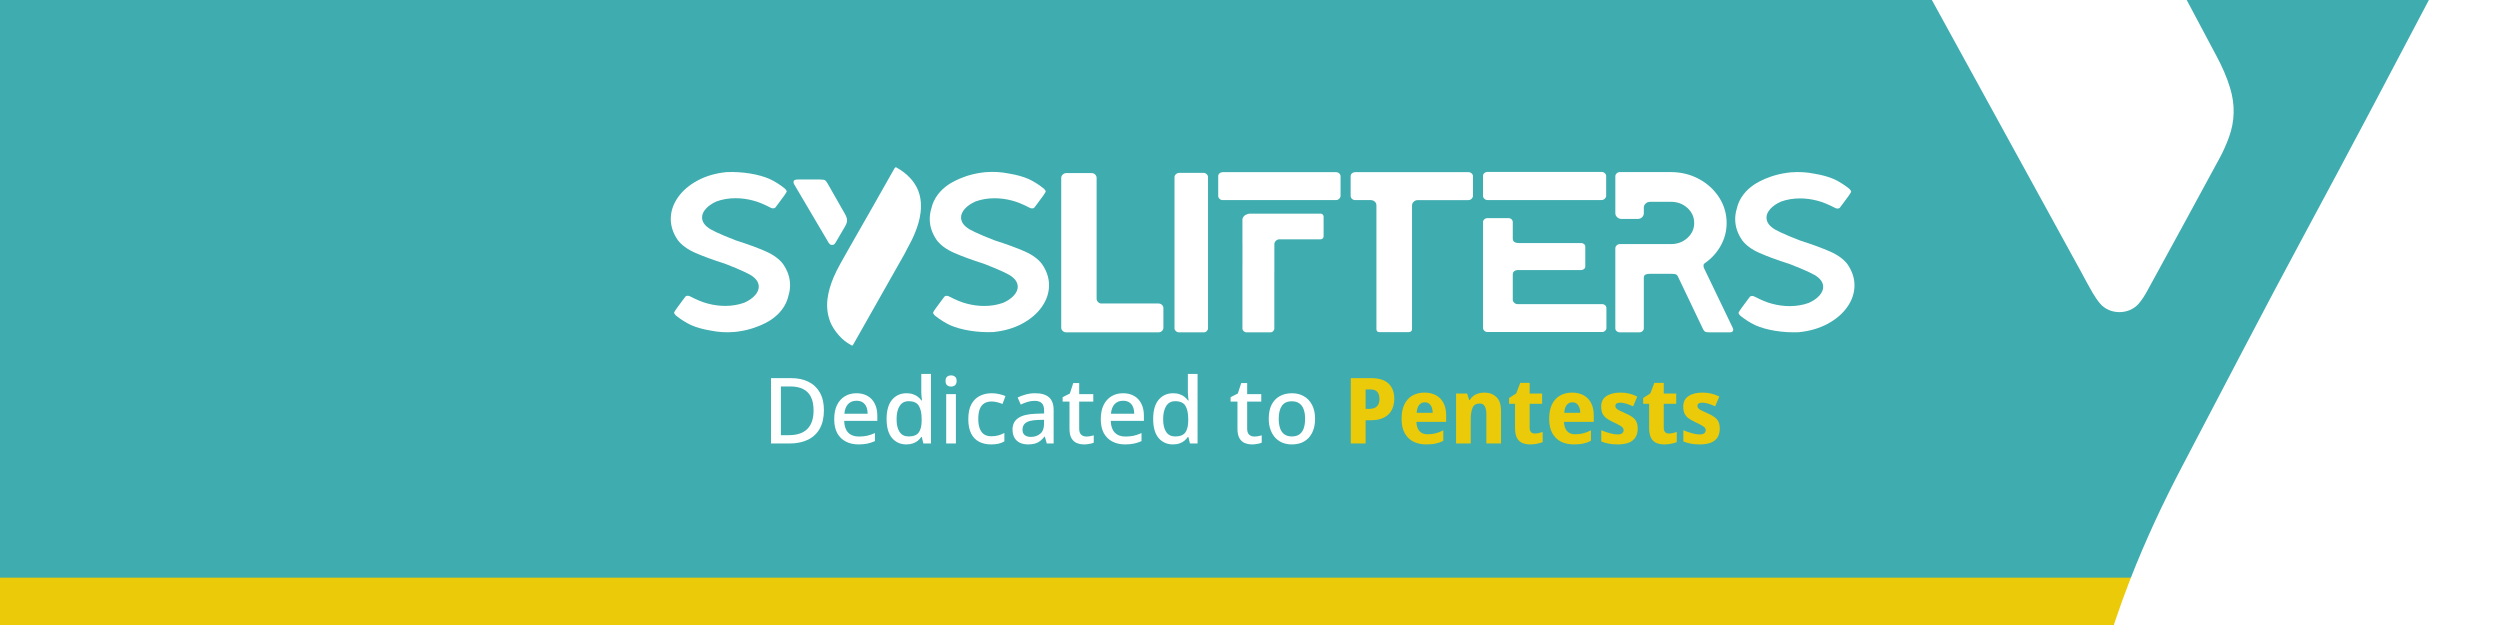
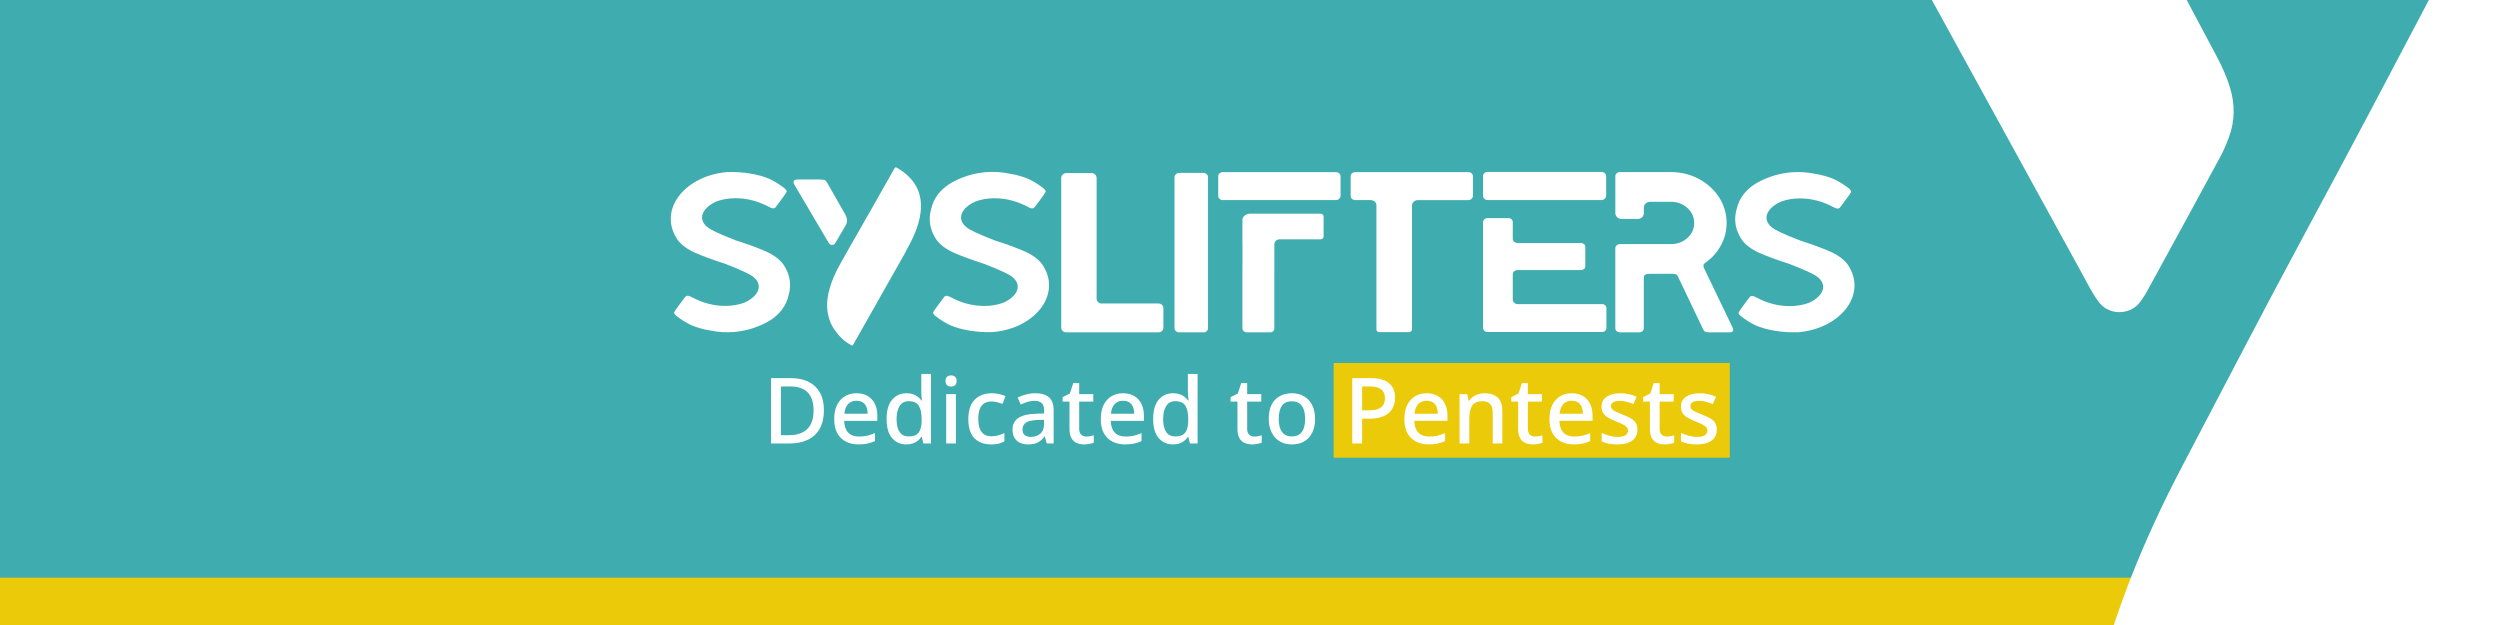
<svg xmlns="http://www.w3.org/2000/svg" width="1584" height="396" viewBox="0 0 1584 396" fill="none">
-   <g clip-path="url(#clip0_363_398)">
-     <mask id="path-1-inside-1_363_398" fill="white">
+   <g clip-path="url(#clip0_549_118)">
+     <mask id="path-1-inside-1_549_118" fill="white">
      <path d="M0 0H1584V396H0V0Z" />
    </mask>
    <path d="M0 0H1584V396H0V0Z" fill="#3FACAF" />
-     <path d="M1584 366H0V426H1584V366Z" fill="#EACA09" mask="url(#path-1-inside-1_363_398)" />
-     <path d="M1769.26 -41.953C1763.31 -81.14 1747.68 -115.953 1722.26 -146.314C1703.16 -169.134 1680.4 -187.678 1655.11 -203.247C1653.89 -204.005 1652.55 -204.9 1651.19 -205.016C1649.91 -205.133 1648.12 -204.705 1647.28 -203.83C1645.65 -202.12 1644.35 -200.001 1643.24 -197.902C1636.86 -185.967 1630.59 -173.974 1624.25 -162.039C1569.46 -58.767 1515.84 45.128 1460.33 148.031C1433.96 196.936 1408.48 246.308 1382.61 295.485C1370.47 318.597 1359.43 342.233 1349.92 366.55C1336.36 401.324 1325.98 436.933 1321.28 474.098C1315.81 517.095 1319.9 558.944 1335.15 599.588C1337.02 604.564 1339.06 609.482 1341.43 614.225C1354.3 639.921 1370.91 662.955 1390.91 683.559C1405.16 698.254 1421.87 709.606 1439.44 720.005C1440.88 719.052 1442.43 718.528 1443.13 717.458C1444.98 714.64 1446.48 711.588 1448.05 708.595C1529.1 554.707 1610.14 400.818 1691.17 246.93C1693.19 243.081 1695.03 239.155 1696.92 235.228C1699.83 229.125 1702.48 222.905 1705.61 216.918C1718.84 191.649 1731.13 165.933 1741.43 139.323C1755.09 104.063 1765.66 67.986 1770 30.258C1772.78 6.174 1772.91 -17.889 1769.26 -41.953Z" fill="white" />
+     <path d="M1584 366H0V426H1584V366Z" fill="#EACA09" mask="url(#path-1-inside-1_549_118)" />
+     <path d="M1769.26 -41.953C1763.31 -81.14 1747.68 -115.953 1722.26 -146.314C1703.16 -169.134 1680.4 -187.678 1655.11 -203.247C1653.89 -204.005 1652.55 -204.9 1651.19 -205.016C1649.91 -205.133 1648.12 -204.705 1647.28 -203.831C1645.65 -202.12 1644.35 -200.001 1643.24 -197.902C1636.86 -185.967 1630.59 -173.974 1624.25 -162.039C1569.46 -58.767 1515.84 45.128 1460.33 148.031C1433.96 196.936 1408.48 246.308 1382.61 295.485C1370.47 318.597 1359.43 342.233 1349.92 366.549C1336.36 401.324 1325.98 436.933 1321.28 474.098C1315.81 517.094 1319.9 558.944 1335.15 599.588C1337.02 604.564 1339.06 609.482 1341.43 614.225C1354.3 639.921 1370.91 662.955 1390.91 683.559C1405.16 698.254 1421.87 709.606 1439.44 720.005C1440.88 719.052 1442.43 718.527 1443.13 717.458C1444.98 714.64 1446.48 711.588 1448.05 708.595C1529.1 554.706 1610.14 400.818 1691.17 246.93C1693.19 243.081 1695.03 239.155 1696.92 235.228C1699.83 229.125 1702.48 222.905 1705.61 216.918C1718.84 191.649 1731.13 165.933 1741.43 139.323C1755.09 104.063 1765.66 67.986 1770 30.258C1772.78 6.174 1772.91 -17.89 1769.26 -41.953Z" fill="white" />
    <path d="M1330.74 192.485C1336.9 199.56 1348.93 199.541 1355.13 192.368C1357.31 189.841 1359.08 186.906 1360.69 183.952C1375.99 156.02 1391.26 128.068 1406.42 100.039C1408.71 95.821 1410.66 91.37 1412.31 86.841C1416.06 76.539 1416.18 66.12 1412.95 55.585C1410.83 48.607 1407.88 42.056 1404.46 35.661C1389.69 7.982 1374.97 -19.717 1360.28 -47.435C1347.63 -71.304 1335.05 -95.232 1322.38 -119.102C1320.13 -123.358 1317.68 -127.537 1315.02 -131.542C1311.65 -136.595 1306.89 -139.842 1300.79 -140.541C1295.52 -141.144 1290.24 -141.669 1284.93 -141.708C1267.56 -141.844 1250.18 -141.766 1232.81 -141.766V-141.785C1215.92 -141.785 1199.03 -141.785 1182.14 -141.785C1178.76 -141.785 1175.36 -141.96 1172.01 -141.572C1169.19 -141.241 1166.32 -140.522 1163.69 -139.433C1159.87 -137.859 1157.71 -134.691 1157.11 -130.57C1156.54 -126.663 1156.93 -122.834 1158.74 -119.276C1160.7 -115.408 1162.78 -111.579 1164.86 -107.789C1216.19 -14.293 1267.52 79.202 1318.83 172.697C1321.14 176.935 1323.35 181.23 1325.8 185.39C1327.28 187.859 1328.85 190.327 1330.74 192.485Z" fill="white" />
+     <rect width="251" height="60" transform="translate(845 230)" fill="#EACA09" />
    <path d="M1079.52 169.57C1079.41 169.181 1079.36 168.701 1079.36 168.122C1079.36 167.543 1079.67 167.063 1080.3 166.675C1084.55 163.681 1087.9 159.964 1090.34 155.523C1092.78 151.082 1093.99 146.352 1093.99 141.325C1093.99 135.437 1092.41 130.029 1089.25 125.101C1086.08 120.173 1081.8 116.265 1076.41 113.37C1071.01 110.475 1065.09 109.028 1058.66 109.028H1026.43C1025.6 109.028 1024.9 109.297 1024.33 109.824C1023.76 110.357 1023.48 111.008 1023.48 111.778V135.101C1023.48 136.068 1023.87 136.91 1024.65 137.634C1025.42 138.358 1026.33 138.72 1027.37 138.72H1037.64C1038.78 138.72 1039.71 138.358 1040.44 137.634C1041.16 136.91 1041.53 136.068 1041.53 135.101V131.483C1041.53 130.515 1041.92 129.673 1042.7 128.95C1043.48 128.226 1044.44 127.864 1045.58 127.864H1058.65C1062.8 127.864 1066.3 129.167 1069.16 131.772C1072.01 134.377 1073.44 137.568 1073.44 141.332C1073.44 145.003 1072.01 148.141 1069.16 150.747C1066.3 153.352 1062.8 154.655 1058.65 154.655H1026.43C1025.59 154.655 1024.89 154.924 1024.33 155.451C1023.75 155.984 1023.47 156.635 1023.47 157.405V207.959C1023.47 208.736 1023.75 209.361 1024.33 209.841C1024.9 210.328 1025.6 210.565 1026.43 210.565H1038.57C1039.4 210.565 1040.1 210.328 1040.67 209.841C1041.23 209.361 1041.52 208.729 1041.52 207.959V176.09C1041.52 175.03 1041.86 174.326 1042.54 173.991C1043.21 173.655 1044.17 173.484 1045.41 173.484H1058.64C1060.2 173.484 1061.24 173.583 1061.75 173.774C1062.27 173.971 1062.69 174.353 1063 174.932L1079.19 208.828C1079.6 209.604 1080.1 210.084 1080.67 210.275C1081.24 210.473 1082.1 210.565 1083.24 210.565H1096C1097.45 210.565 1098.18 210.032 1098.18 208.973C1098.18 208.394 1097.97 207.769 1097.56 207.091L1079.52 169.57Z" fill="white" />
    <path d="M1015.03 192.689H961.445C960.717 192.689 960.045 192.4 959.423 191.821C958.801 191.242 958.49 190.617 958.49 189.939V174.142C958.49 172.116 959.685 171.096 962.075 171.096H1001.8C1002.53 171.096 1003.15 170.879 1003.67 170.445C1004.18 170.011 1004.44 169.458 1004.44 168.78V156.313C1004.44 155.635 1004.18 155.082 1003.67 154.648C1003.14 154.214 1002.52 153.997 1001.8 153.997H962.541C959.84 153.997 958.49 153.082 958.49 151.24V140.806C958.49 140.036 958.228 139.404 957.712 138.924C957.188 138.444 956.517 138.2 955.689 138.2H942.445C941.717 138.2 941.066 138.444 940.501 138.924C939.928 139.411 939.645 140.036 939.645 140.806V207.769C939.645 208.446 939.928 209.052 940.501 209.578C941.073 210.111 941.717 210.374 942.445 210.374H1015.03C1015.86 210.374 1016.54 210.111 1017.05 209.578C1017.57 209.052 1017.83 208.446 1017.83 207.769V195.301C1017.83 194.531 1017.57 193.9 1017.05 193.42C1016.54 192.933 1015.86 192.689 1015.03 192.689Z" fill="white" />
    <path d="M942.435 126.746H1014.72C1015.54 126.746 1016.24 126.457 1016.82 125.878C1017.39 125.299 1017.67 124.667 1017.67 123.996V111.529C1017.67 110.851 1017.38 110.246 1016.82 109.719C1016.24 109.193 1015.54 108.923 1014.72 108.923H942.435C941.707 108.923 941.057 109.167 940.491 109.647C939.918 110.134 939.635 110.759 939.635 111.529V123.996C939.635 124.773 939.918 125.424 940.491 125.95C941.057 126.477 941.707 126.746 942.435 126.746Z" fill="white" />
    <path d="M762.603 109.541H747.111C746.389 109.541 745.718 109.804 745.095 110.337C744.473 110.863 744.169 111.515 744.169 112.284V207.986C744.169 208.657 744.452 209.262 745.025 209.788C745.59 210.315 746.29 210.584 747.118 210.584H762.61C763.438 210.584 764.11 210.321 764.626 209.788C765.142 209.262 765.404 208.663 765.404 207.986V112.278C765.404 111.508 765.121 110.863 764.555 110.33C763.968 109.811 763.325 109.541 762.603 109.541Z" fill="white" />
    <path d="M836.824 135.365H791.618C790.416 135.542 787.75 136.22 787.206 138.799V154.306C787.22 154.438 787.234 154.576 787.234 154.714V168.202H787.206V208.111C787.206 208.749 787.474 209.328 788.019 209.828C788.556 210.335 789.221 210.585 790.013 210.585H804.763C805.548 210.585 806.184 210.335 806.679 209.828C807.167 209.328 807.415 208.756 807.415 208.111V172.557H807.436V154.714C807.436 153.905 807.761 153.194 808.412 152.563C809.062 151.938 809.847 151.622 810.781 151.622H836.824C837.29 151.622 837.708 151.444 838.075 151.082C838.443 150.727 838.634 150.273 838.634 149.74V137.24C838.634 136.7 838.45 136.253 838.075 135.898C837.708 135.542 837.283 135.365 836.824 135.365Z" fill="white" />
    <path d="M733.987 192.295H697.804C697.005 192.295 696.312 191.986 695.711 191.361C695.11 190.736 694.813 190.045 694.813 189.275V112.693C694.813 111.923 694.516 111.233 693.915 110.607C693.314 109.982 692.571 109.673 691.673 109.673H675.523C674.724 109.673 674.003 109.989 673.352 110.607C672.701 111.233 672.383 111.93 672.383 112.693V207.552C672.383 208.414 672.709 209.138 673.352 209.71C674.003 210.289 674.724 210.572 675.523 210.572H733.987C734.885 210.572 735.635 210.283 736.228 209.71C736.83 209.131 737.127 208.414 737.127 207.552V195.17C737.127 194.4 736.83 193.729 736.228 193.157C735.635 192.584 734.885 192.295 733.987 192.295Z" fill="white" />
    <path d="M930.352 109.081H858.552C857.831 109.081 857.18 109.324 856.615 109.798C856.049 110.278 855.766 110.903 855.766 111.666V124.048C855.766 124.818 856.049 125.463 856.615 125.989C857.18 126.516 857.824 126.779 858.552 126.779H868.487C869.47 126.805 870.311 127.108 871.011 127.713C871.74 128.345 872.1 129.141 872.1 130.101V208.572C872.1 209.828 872.772 210.453 874.123 210.453H892.635C893.151 210.453 893.618 210.289 894.035 209.947C894.445 209.611 894.657 209.151 894.657 208.572V130.108C894.657 129.239 895.018 128.47 895.746 127.792C896.446 127.141 897.288 126.812 898.278 126.785H930.345C931.173 126.785 931.866 126.496 932.431 125.923C932.997 125.345 933.28 124.726 933.28 124.048V111.666C933.28 110.995 932.997 110.397 932.431 109.864C931.873 109.344 931.18 109.081 930.352 109.081Z" fill="white" />
    <path d="M846.446 109.081H774.645C773.924 109.081 773.274 109.324 772.708 109.798C772.142 110.278 771.859 110.903 771.859 111.666V124.048C771.859 124.818 772.142 125.463 772.708 125.989C773.274 126.516 773.917 126.779 774.645 126.779H846.446C847.273 126.779 847.966 126.489 848.532 125.917C849.097 125.338 849.38 124.719 849.38 124.042V111.66C849.38 110.989 849.097 110.39 848.532 109.857C847.966 109.344 847.266 109.081 846.446 109.081Z" fill="white" />
    <path d="M577.014 113.173C574.503 110.384 571.519 108.12 568.196 106.219C568.033 106.127 567.857 106.022 567.68 106.002C567.51 105.989 567.277 106.041 567.164 106.147C566.952 106.357 566.782 106.614 566.633 106.87C565.799 108.324 564.972 109.792 564.144 111.252C556.953 123.865 549.91 136.556 542.62 149.129C539.155 155.103 535.81 161.136 532.416 167.143C530.818 169.965 529.368 172.853 528.124 175.821C526.342 180.071 524.977 184.42 524.362 188.959C523.648 194.21 524.178 199.322 526.186 204.289C526.434 204.894 526.703 205.499 527.014 206.078C528.704 209.217 530.882 212.033 533.512 214.546C535.386 216.342 537.578 217.73 539.883 219C540.074 218.882 540.272 218.822 540.364 218.691C540.605 218.349 540.803 217.974 541.008 217.605C551.65 198.808 562.292 180.012 572.927 161.215C573.195 160.748 573.436 160.267 573.683 159.787C574.065 159.044 574.412 158.28 574.822 157.55C576.561 154.464 578.173 151.326 579.524 148.069C581.32 143.76 582.706 139.359 583.272 134.747C583.632 131.799 583.654 128.865 583.173 125.924C582.402 121.134 580.351 116.884 577.014 113.173Z" fill="white" />
    <path d="M525.608 154.556C526.414 155.418 527.998 155.418 528.811 154.543C529.101 154.234 529.327 153.872 529.539 153.517C531.547 150.102 533.555 146.688 535.542 143.266C535.839 142.753 536.101 142.207 536.313 141.655C536.808 140.398 536.822 139.122 536.398 137.839C536.122 136.99 535.733 136.187 535.281 135.404C533.343 132.023 531.406 128.641 529.483 125.253C527.821 122.338 526.173 119.41 524.504 116.496C524.207 115.976 523.889 115.463 523.536 114.976C523.097 114.357 522.468 113.963 521.669 113.877C520.976 113.805 520.283 113.739 519.59 113.732C517.306 113.713 515.029 113.726 512.745 113.726C510.525 113.726 508.312 113.726 506.091 113.726C505.646 113.726 505.2 113.706 504.762 113.752C504.394 113.792 504.012 113.884 503.666 114.015C503.164 114.206 502.881 114.594 502.803 115.094C502.732 115.574 502.782 116.042 503.015 116.476C503.277 116.95 503.546 117.417 503.821 117.877C510.56 129.299 517.299 140.72 524.038 152.135C524.342 152.655 524.632 153.175 524.95 153.688C525.148 153.991 525.36 154.293 525.608 154.556Z" fill="white" />
    <path d="M649.183 159.254C644.297 157.102 637.968 154.78 630.204 152.299C628.083 151.51 625.735 150.562 623.147 149.464C618.798 147.615 615.885 146.247 614.421 145.365C610.751 143.22 608.92 140.68 608.92 137.759C608.92 135.911 609.733 134.082 611.359 132.272C612.986 130.47 615.213 128.93 618.042 127.66C621.818 126.298 625.848 125.614 630.147 125.614C633.817 125.614 637.487 126.101 641.157 127.075C644.304 127.858 648.023 129.364 652.323 131.608C652.846 131.904 653.369 132.049 653.892 132.049C654.522 132.049 654.995 131.904 655.307 131.608L655.462 131.463C655.434 131.463 655.42 131.476 655.398 131.483L657.187 129.121C660.228 125.121 662.01 122.588 662.533 121.515C662.639 121.324 662.533 120.982 662.215 120.489C661.904 120.002 661.48 119.561 660.956 119.173C658.128 116.93 655.08 115.028 651.835 113.469C648.363 111.949 644.29 110.804 639.623 110.021C634.334 108.923 629.391 108.725 624.922 109.067C624.773 109.074 624.625 109.074 624.469 109.081C624.073 109.12 623.677 109.173 623.288 109.219C622.97 109.252 622.652 109.291 622.334 109.331C622.284 109.337 622.235 109.344 622.185 109.35C614.549 110.337 608.531 112.811 604.875 114.673C604.09 115.068 603.341 115.476 602.613 115.91C601.524 116.548 600.937 116.969 600.937 116.969C598.292 118.759 596.072 120.831 594.276 123.186C592.161 125.956 590.754 129.002 590.04 132.331C589.404 134.43 589.085 136.582 589.085 138.786C589.085 143.371 590.549 147.812 593.491 152.102C595.902 155.319 599.6 158.03 604.578 160.221C609.464 162.372 615.793 164.695 623.557 167.175C625.679 167.965 628.026 168.912 630.614 170.011C634.963 171.859 637.876 173.228 639.34 174.109C643.01 176.254 644.841 178.794 644.841 181.715C644.841 183.564 644.028 185.393 642.402 187.202C640.775 189.005 638.548 190.544 635.719 191.814C631.944 193.176 627.913 193.86 623.614 193.86C619.944 193.86 616.274 193.373 612.604 192.4C609.457 191.617 605.738 190.11 601.439 187.867C600.915 187.571 600.392 187.426 599.869 187.426C599.24 187.426 598.766 187.571 598.455 187.867L598.299 188.011C598.327 188.011 598.342 187.998 598.363 187.992L596.574 190.354C593.533 194.354 591.751 196.887 591.228 197.959C591.122 198.15 591.228 198.492 591.546 198.985C591.857 199.472 592.282 199.913 592.805 200.301C595.633 202.545 598.681 204.446 601.927 206.006C605.49 207.565 609.684 208.736 614.506 209.519C619.329 210.302 624.257 210.591 629.285 210.4C636.207 209.716 642.338 207.933 647.684 205.058C653.03 202.183 657.202 198.597 660.186 194.301C663.177 190.005 664.669 185.472 664.669 180.695C664.669 176.11 663.205 171.669 660.263 167.379C657.859 164.155 654.168 161.445 649.183 159.254Z" fill="white" />
    <path d="M485.09 159.221C480.204 157.069 473.876 154.747 466.112 152.266C463.99 151.477 461.643 150.53 459.055 149.431C454.706 147.582 451.792 146.214 450.329 145.332C446.659 143.187 444.827 140.648 444.827 137.726C444.827 135.878 445.641 134.049 447.267 132.239C448.893 130.437 451.121 128.897 453.949 127.627C457.725 126.265 461.756 125.581 466.055 125.581C469.725 125.581 473.395 126.068 477.065 127.042C480.211 127.825 483.931 129.331 488.23 131.575C488.753 131.871 489.277 132.016 489.8 132.016C490.429 132.016 490.903 131.871 491.214 131.575L491.37 131.43C491.341 131.43 491.327 131.443 491.306 131.45L493.095 129.088C496.136 125.088 497.917 122.555 498.441 121.482C498.547 121.291 498.441 120.949 498.122 120.456C497.811 119.969 497.387 119.528 496.864 119.14C494.035 116.897 490.988 114.995 487.742 113.436C484.178 111.877 479.985 110.706 475.163 109.923C470.34 109.14 465.411 108.85 460.384 109.041C453.461 109.725 447.331 111.508 441.985 114.383C436.639 117.258 432.467 120.844 429.483 125.14C426.492 129.437 425 133.97 425 138.746C425 143.332 426.464 147.773 429.405 152.062C431.817 155.28 435.515 157.99 440.493 160.181C445.379 162.333 451.708 164.655 459.472 167.135C461.593 167.925 463.941 168.872 466.529 169.971C470.877 171.82 473.791 173.188 475.254 174.07C478.924 176.215 480.756 178.754 480.756 181.676C480.756 183.524 479.943 185.353 478.316 187.163C476.69 188.965 474.463 190.505 471.634 191.775C467.858 193.137 463.828 193.821 459.528 193.821C455.858 193.821 452.188 193.334 448.519 192.36C445.372 191.577 441.652 190.071 437.353 187.827C436.83 187.531 436.307 187.386 435.783 187.386C435.154 187.386 434.68 187.531 434.369 187.827L434.214 187.972C434.242 187.972 434.256 187.959 434.277 187.952L432.488 190.314C429.448 194.314 427.666 196.847 427.143 197.92C427.036 198.11 427.143 198.453 427.461 198.946C427.772 199.433 428.196 199.874 428.719 200.262C431.548 202.505 434.596 204.407 437.841 205.966C441.313 207.486 445.386 208.631 450.053 209.413C455.342 210.512 460.285 210.71 464.754 210.367C464.902 210.361 465.051 210.361 465.206 210.354C465.602 210.315 465.998 210.262 466.387 210.216C466.705 210.183 467.024 210.144 467.342 210.104C467.391 210.098 467.441 210.091 467.49 210.085C475.127 209.098 481.145 206.624 484.8 204.762C485.585 204.367 486.335 203.959 487.063 203.525C488.152 202.887 488.739 202.466 488.739 202.466C491.384 200.676 493.604 198.604 495.4 196.248C497.514 193.479 498.922 190.432 499.636 187.103C500.272 185.005 500.59 182.853 500.59 180.649C500.59 176.063 499.127 171.622 496.185 167.333C493.767 164.122 490.068 161.418 485.09 159.221Z" fill="white" />
    <path d="M1170.6 167.471C1168.19 164.254 1164.49 161.543 1159.51 159.352C1154.63 157.201 1148.3 154.878 1140.54 152.398C1138.41 151.608 1136.07 150.661 1133.48 149.562C1129.13 147.714 1126.22 146.345 1124.75 145.463C1121.08 143.319 1119.25 140.779 1119.25 137.858C1119.25 136.009 1120.06 134.18 1121.69 132.371C1123.32 130.568 1125.54 129.029 1128.37 127.759C1132.15 126.397 1136.18 125.713 1140.48 125.713C1144.15 125.713 1147.82 126.199 1151.49 127.173C1154.63 127.956 1158.35 129.463 1162.65 131.706C1163.18 132.002 1163.7 132.147 1164.22 132.147C1164.85 132.147 1165.33 132.002 1165.64 131.706L1165.79 131.562C1165.76 131.562 1165.75 131.575 1165.73 131.581L1167.52 129.219C1170.56 125.219 1172.34 122.686 1172.86 121.614C1172.97 121.423 1172.86 121.081 1172.55 120.587C1172.23 120.101 1171.81 119.66 1171.29 119.272C1168.46 117.028 1165.41 115.127 1162.17 113.567C1158.69 112.048 1154.62 110.903 1149.95 110.12C1144.66 109.021 1139.72 108.824 1135.25 109.166C1135.1 109.172 1134.96 109.172 1134.8 109.179C1134.4 109.219 1134.01 109.271 1133.62 109.317C1133.3 109.35 1132.98 109.39 1132.66 109.429C1132.62 109.436 1132.57 109.442 1132.52 109.449C1124.88 110.436 1118.86 112.909 1115.21 114.771C1114.42 115.166 1113.67 115.574 1112.94 116.008C1111.85 116.646 1111.27 117.068 1111.27 117.068C1108.62 118.857 1106.4 120.93 1104.61 123.285C1102.49 126.055 1101.09 129.101 1100.37 132.43C1099.73 134.529 1099.42 136.68 1099.42 138.884C1099.42 143.47 1100.88 147.911 1103.82 152.201C1106.23 155.418 1109.93 158.128 1114.91 160.319C1119.8 162.471 1126.12 164.793 1133.89 167.274C1136.01 168.063 1138.36 169.01 1140.95 170.109C1145.29 171.958 1148.21 173.326 1149.67 174.208C1153.34 176.353 1155.17 178.892 1155.17 181.814C1155.17 183.662 1154.36 185.491 1152.73 187.301C1151.11 189.103 1148.88 190.643 1146.05 191.913C1142.27 193.275 1138.24 193.959 1133.94 193.959C1130.27 193.959 1126.6 193.472 1122.94 192.498C1119.79 191.715 1116.07 190.209 1111.77 187.965C1111.25 187.669 1110.72 187.524 1110.2 187.524C1109.57 187.524 1109.1 187.669 1108.79 187.965L1108.63 188.11C1108.66 188.11 1108.67 188.097 1108.69 188.09L1106.9 190.452C1103.86 194.452 1102.08 196.985 1101.56 198.058C1101.45 198.248 1101.56 198.591 1101.88 199.084C1102.19 199.571 1102.61 200.012 1103.14 200.4C1105.96 202.643 1109.01 204.545 1112.26 206.104C1115.82 207.663 1120.01 208.834 1124.84 209.617C1129.66 210.4 1134.59 210.69 1139.62 210.499C1146.54 209.815 1152.67 208.032 1158.01 205.157C1163.36 202.282 1167.53 198.696 1170.52 194.4C1173.51 190.103 1175 185.57 1175 180.794C1175.01 176.202 1173.54 171.761 1170.6 167.471Z" fill="white" />
-     <path d="M522.034 259.888C522.034 264.528 521.164 268.414 519.424 271.546C517.684 274.678 515.171 277.037 511.884 278.622C508.636 280.207 504.711 281 500.11 281H488.51V239.588H501.328C505.543 239.588 509.197 240.361 512.29 241.908C515.383 243.455 517.781 245.736 519.482 248.752C521.183 251.729 522.034 255.441 522.034 259.888ZM515.48 260.062C515.48 256.582 514.919 253.721 513.798 251.478C512.677 249.235 511.014 247.573 508.81 246.49C506.645 245.407 504.015 244.866 500.922 244.866H494.774V275.722H499.82C505.04 275.722 508.945 274.407 511.536 271.778C514.165 269.149 515.48 265.243 515.48 260.062ZM542.647 249.158C545.392 249.158 547.751 249.738 549.723 250.898C551.695 252.019 553.203 253.643 554.247 255.77C555.33 257.897 555.871 260.41 555.871 263.31V266.674H534.875C534.952 269.883 535.784 272.339 537.369 274.04C538.993 275.741 541.255 276.592 544.155 276.592C546.166 276.592 547.944 276.418 549.491 276.07C551.076 275.683 552.7 275.123 554.363 274.388V279.492C552.816 280.188 551.231 280.71 549.607 281.058C548.022 281.406 546.127 281.58 543.923 281.58C540.907 281.58 538.239 280.981 535.919 279.782C533.599 278.583 531.782 276.805 530.467 274.446C529.191 272.049 528.553 269.11 528.553 265.63C528.553 262.111 529.133 259.134 530.293 256.698C531.492 254.262 533.135 252.406 535.223 251.13C537.35 249.815 539.824 249.158 542.647 249.158ZM542.647 253.914C540.443 253.914 538.664 254.629 537.311 256.06C535.996 257.491 535.223 259.521 534.991 262.15H549.723C549.723 260.526 549.472 259.095 548.969 257.858C548.466 256.621 547.693 255.654 546.649 254.958C545.605 254.262 544.271 253.914 542.647 253.914ZM574.273 281.58C570.522 281.58 567.487 280.227 565.167 277.52C562.885 274.813 561.745 270.792 561.745 265.456C561.745 260.081 562.905 256.021 565.225 253.276C567.545 250.531 570.599 249.158 574.389 249.158C575.974 249.158 577.347 249.371 578.507 249.796C579.705 250.183 580.73 250.724 581.581 251.42C582.47 252.116 583.224 252.889 583.843 253.74H584.191C584.113 253.199 584.017 252.425 583.901 251.42C583.785 250.376 583.727 249.448 583.727 248.636V236.92H589.875V281H585.061L584.017 276.824H583.727C583.147 277.713 582.412 278.525 581.523 279.26C580.672 279.956 579.647 280.517 578.449 280.942C577.25 281.367 575.858 281.58 574.273 281.58ZM575.723 276.534C578.739 276.534 580.865 275.703 582.103 274.04C583.34 272.339 583.959 269.806 583.959 266.442V265.514C583.959 261.841 583.359 259.037 582.161 257.104C581.001 255.171 578.835 254.204 575.665 254.204C573.151 254.204 571.257 255.229 569.981 257.278C568.705 259.289 568.067 262.053 568.067 265.572C568.067 269.091 568.705 271.797 569.981 273.692C571.257 275.587 573.171 276.534 575.723 276.534ZM605.657 249.738V281H599.509V249.738H605.657ZM602.641 237.848C603.569 237.848 604.381 238.119 605.077 238.66C605.773 239.201 606.121 240.11 606.121 241.386C606.121 242.623 605.773 243.532 605.077 244.112C604.381 244.653 603.569 244.924 602.641 244.924C601.636 244.924 600.785 244.653 600.089 244.112C599.432 243.532 599.103 242.623 599.103 241.386C599.103 240.11 599.432 239.201 600.089 238.66C600.785 238.119 601.636 237.848 602.641 237.848ZM627.898 281.58C625.037 281.58 622.523 281.019 620.358 279.898C618.193 278.777 616.511 277.037 615.312 274.678C614.113 272.281 613.514 269.245 613.514 265.572C613.514 261.705 614.152 258.573 615.428 256.176C616.743 253.779 618.502 252.019 620.706 250.898C622.949 249.738 625.501 249.158 628.362 249.158C630.102 249.158 631.726 249.351 633.234 249.738C634.781 250.086 636.057 250.492 637.062 250.956L635.206 255.944C634.123 255.519 632.963 255.151 631.726 254.842C630.527 254.533 629.387 254.378 628.304 254.378C626.371 254.378 624.766 254.803 623.49 255.654C622.253 256.466 621.325 257.703 620.706 259.366C620.126 260.99 619.836 263.039 619.836 265.514C619.836 267.873 620.145 269.864 620.764 271.488C621.383 273.112 622.291 274.349 623.49 275.2C624.727 276.012 626.255 276.418 628.072 276.418C629.812 276.418 631.339 276.225 632.654 275.838C633.969 275.451 635.206 274.949 636.366 274.33V279.666C635.245 280.323 634.027 280.807 632.712 281.116C631.397 281.425 629.793 281.58 627.898 281.58ZM655.868 249.158C659.812 249.158 662.75 250.028 664.684 251.768C666.617 253.469 667.584 256.157 667.584 259.83V281H663.234L662.016 276.65H661.784C660.894 277.771 659.966 278.699 659 279.434C658.072 280.169 656.989 280.71 655.752 281.058C654.553 281.406 653.084 281.58 651.344 281.58C649.488 281.58 647.806 281.251 646.298 280.594C644.828 279.898 643.668 278.854 642.818 277.462C641.967 276.031 641.542 274.253 641.542 272.126C641.542 268.955 642.74 266.539 645.138 264.876C647.574 263.213 651.266 262.305 656.216 262.15L661.552 261.976V260.236C661.552 257.916 661.03 256.292 659.986 255.364C658.942 254.436 657.472 253.972 655.578 253.972C653.954 253.972 652.407 254.204 650.938 254.668C649.468 255.132 648.076 255.693 646.762 256.35L644.79 251.884C646.259 251.111 647.941 250.473 649.836 249.97C651.769 249.429 653.78 249.158 655.868 249.158ZM657.318 266.094C653.76 266.249 651.286 266.848 649.894 267.892C648.54 268.897 647.864 270.328 647.864 272.184C647.864 273.808 648.347 274.987 649.314 275.722C650.319 276.457 651.576 276.824 653.084 276.824C655.52 276.824 657.53 276.147 659.116 274.794C660.701 273.441 661.494 271.411 661.494 268.704V265.978L657.318 266.094ZM688.302 276.592C689.114 276.592 689.946 276.515 690.796 276.36C691.647 276.205 692.382 276.031 693 275.838V280.478C692.343 280.787 691.454 281.039 690.332 281.232C689.211 281.464 688.09 281.58 686.968 281.58C685.267 281.58 683.701 281.29 682.27 280.71C680.878 280.13 679.757 279.125 678.906 277.694C678.056 276.263 677.63 274.272 677.63 271.72V254.436H673.28V251.652L677.862 249.332L680.008 242.72H683.778V249.738H692.71V254.436H683.778V271.604C683.778 273.305 684.184 274.562 684.996 275.374C685.847 276.186 686.949 276.592 688.302 276.592ZM711.549 249.158C714.295 249.158 716.653 249.738 718.625 250.898C720.597 252.019 722.105 253.643 723.149 255.77C724.232 257.897 724.773 260.41 724.773 263.31V266.674H703.777C703.855 269.883 704.686 272.339 706.271 274.04C707.895 275.741 710.157 276.592 713.057 276.592C715.068 276.592 716.847 276.418 718.393 276.07C719.979 275.683 721.603 275.123 723.265 274.388V279.492C721.719 280.188 720.133 280.71 718.509 281.058C716.924 281.406 715.029 281.58 712.825 281.58C709.809 281.58 707.141 280.981 704.821 279.782C702.501 278.583 700.684 276.805 699.369 274.446C698.093 272.049 697.455 269.11 697.455 265.63C697.455 262.111 698.035 259.134 699.195 256.698C700.394 254.262 702.037 252.406 704.125 251.13C706.252 249.815 708.727 249.158 711.549 249.158ZM711.549 253.914C709.345 253.914 707.567 254.629 706.213 256.06C704.899 257.491 704.125 259.521 703.893 262.15H718.625C718.625 260.526 718.374 259.095 717.871 257.858C717.369 256.621 716.595 255.654 715.551 254.958C714.507 254.262 713.173 253.914 711.549 253.914ZM743.175 281.58C739.424 281.58 736.389 280.227 734.069 277.52C731.788 274.813 730.647 270.792 730.647 265.456C730.647 260.081 731.807 256.021 734.127 253.276C736.447 250.531 739.502 249.158 743.291 249.158C744.876 249.158 746.249 249.371 747.409 249.796C748.608 250.183 749.632 250.724 750.483 251.42C751.372 252.116 752.126 252.889 752.745 253.74H753.093C753.016 253.199 752.919 252.425 752.803 251.42C752.687 250.376 752.629 249.448 752.629 248.636V236.92H758.777V281H753.963L752.919 276.824H752.629C752.049 277.713 751.314 278.525 750.425 279.26C749.574 279.956 748.55 280.517 747.351 280.942C746.152 281.367 744.76 281.58 743.175 281.58ZM744.625 276.534C747.641 276.534 749.768 275.703 751.005 274.04C752.242 272.339 752.861 269.806 752.861 266.442V265.514C752.861 261.841 752.262 259.037 751.063 257.104C749.903 255.171 747.738 254.204 744.567 254.204C742.054 254.204 740.159 255.229 738.883 257.278C737.607 259.289 736.969 262.053 736.969 265.572C736.969 269.091 737.607 271.797 738.883 273.692C740.159 275.587 742.073 276.534 744.625 276.534ZM794.73 276.592C795.542 276.592 796.373 276.515 797.224 276.36C798.075 276.205 798.809 276.031 799.428 275.838V280.478C798.771 280.787 797.881 281.039 796.76 281.232C795.639 281.464 794.517 281.58 793.396 281.58C791.695 281.58 790.129 281.29 788.698 280.71C787.306 280.13 786.185 279.125 785.334 277.694C784.483 276.263 784.058 274.272 784.058 271.72V254.436H779.708V251.652L784.29 249.332L786.436 242.72H790.206V249.738H799.138V254.436H790.206V271.604C790.206 273.305 790.612 274.562 791.424 275.374C792.275 276.186 793.377 276.592 794.73 276.592ZM833.231 265.34C833.231 267.931 832.883 270.231 832.187 272.242C831.491 274.253 830.505 275.954 829.229 277.346C827.953 278.738 826.407 279.801 824.589 280.536C822.772 281.232 820.723 281.58 818.441 281.58C816.353 281.58 814.42 281.232 812.641 280.536C810.863 279.801 809.316 278.738 808.001 277.346C806.725 275.954 805.72 274.253 804.985 272.242C804.251 270.231 803.883 267.911 803.883 265.282C803.883 261.841 804.463 258.921 805.623 256.524C806.822 254.127 808.523 252.309 810.727 251.072C812.97 249.796 815.599 249.158 818.615 249.158C821.477 249.158 823.99 249.796 826.155 251.072C828.359 252.309 830.08 254.127 831.317 256.524C832.593 258.921 833.231 261.86 833.231 265.34ZM810.205 265.34C810.205 267.66 810.495 269.671 811.075 271.372C811.655 273.035 812.564 274.311 813.801 275.2C815.039 276.089 816.624 276.534 818.557 276.534C820.491 276.534 822.076 276.089 823.313 275.2C824.551 274.311 825.459 273.035 826.039 271.372C826.619 269.671 826.909 267.66 826.909 265.34C826.909 262.943 826.6 260.932 825.981 259.308C825.401 257.684 824.493 256.447 823.255 255.596C822.057 254.707 820.471 254.262 818.499 254.262C815.599 254.262 813.492 255.229 812.177 257.162C810.863 259.095 810.205 261.821 810.205 265.34Z" fill="white" />
-     <path d="M868.793 239.588C873.781 239.588 877.455 240.748 879.813 243.068C882.211 245.349 883.409 248.501 883.409 252.522C883.409 254.339 883.158 256.079 882.655 257.742C882.153 259.366 881.321 260.835 880.161 262.15C879.001 263.426 877.455 264.431 875.521 265.166C873.627 265.901 871.287 266.268 868.503 266.268H865.255V281H855.859V239.588H868.793ZM868.503 246.78H865.255V259.076H867.633C868.871 259.076 869.973 258.863 870.939 258.438C871.906 258.013 872.66 257.336 873.201 256.408C873.743 255.48 874.013 254.281 874.013 252.812C874.013 250.763 873.549 249.255 872.621 248.288C871.732 247.283 870.359 246.78 868.503 246.78ZM902.536 248.752C905.359 248.752 907.795 249.313 909.844 250.434C911.894 251.555 913.479 253.179 914.6 255.306C915.722 257.433 916.282 260.043 916.282 263.136V267.312H897.432C897.51 269.748 898.128 271.662 899.288 273.054C900.487 274.446 902.188 275.142 904.392 275.142C906.326 275.142 908.066 274.949 909.612 274.562C911.198 274.137 912.822 273.499 914.484 272.648V279.318C913.054 280.091 911.488 280.652 909.786 281C908.124 281.387 906.055 281.58 903.58 281.58C900.564 281.58 897.877 281 895.518 279.84C893.198 278.641 891.362 276.843 890.008 274.446C888.694 272.049 888.036 269.033 888.036 265.398C888.036 261.686 888.636 258.612 889.834 256.176C891.072 253.701 892.773 251.845 894.938 250.608C897.142 249.371 899.675 248.752 902.536 248.752ZM902.71 254.9C901.318 254.9 900.158 255.441 899.23 256.524C898.302 257.607 897.761 259.289 897.606 261.57H907.756C907.756 260.294 907.563 259.153 907.176 258.148C906.79 257.143 906.229 256.35 905.494 255.77C904.76 255.19 903.832 254.9 902.71 254.9ZM940.431 248.752C943.602 248.752 946.154 249.68 948.087 251.536C950.059 253.353 951.045 256.292 951.045 260.352V281H941.765V262.498C941.765 260.217 941.417 258.515 940.721 257.394C940.064 256.234 939 255.654 937.531 255.654C935.288 255.654 933.78 256.563 933.007 258.38C932.234 260.159 931.847 262.73 931.847 266.094V281H922.567V249.332H929.585L930.861 253.392H931.267C931.924 252.309 932.698 251.439 933.587 250.782C934.515 250.086 935.559 249.583 936.719 249.274C937.879 248.926 939.116 248.752 940.431 248.752ZM972.39 274.678C973.318 274.678 974.169 274.581 974.942 274.388C975.754 274.195 976.586 273.963 977.436 273.692V280.13C976.47 280.517 975.329 280.845 974.014 281.116C972.738 281.425 971.23 281.58 969.49 281.58C967.634 281.58 965.972 281.271 964.502 280.652C963.072 280.033 961.95 278.97 961.138 277.462C960.326 275.915 959.92 273.789 959.92 271.082V255.828H956.15V252.174L960.674 249.274L963.226 242.604H969.2V249.332H977.088V255.828H969.2V271.082C969.2 272.281 969.49 273.189 970.07 273.808C970.65 274.388 971.424 274.678 972.39 274.678ZM996.05 248.752C998.873 248.752 1001.31 249.313 1003.36 250.434C1005.41 251.555 1006.99 253.179 1008.11 255.306C1009.24 257.433 1009.8 260.043 1009.8 263.136V267.312H990.946C991.023 269.748 991.642 271.662 992.802 273.054C994.001 274.446 995.702 275.142 997.906 275.142C999.839 275.142 1001.58 274.949 1003.13 274.562C1004.71 274.137 1006.34 273.499 1008 272.648V279.318C1006.57 280.091 1005 280.652 1003.3 281C1001.64 281.387 999.569 281.58 997.094 281.58C994.078 281.58 991.391 281 989.032 279.84C986.712 278.641 984.875 276.843 983.522 274.446C982.207 272.049 981.55 269.033 981.55 265.398C981.55 261.686 982.149 258.612 983.348 256.176C984.585 253.701 986.287 251.845 988.452 250.608C990.656 249.371 993.189 248.752 996.05 248.752ZM996.224 254.9C994.832 254.9 993.672 255.441 992.744 256.524C991.816 257.607 991.275 259.289 991.12 261.57H1001.27C1001.27 260.294 1001.08 259.153 1000.69 258.148C1000.3 257.143 999.743 256.35 999.008 255.77C998.273 255.19 997.345 254.9 996.224 254.9ZM1037.66 271.604C1037.66 273.731 1037.19 275.548 1036.26 277.056C1035.38 278.525 1034 279.647 1032.15 280.42C1030.29 281.193 1027.89 281.58 1024.95 281.58C1022.83 281.58 1020.97 281.425 1019.39 281.116C1017.8 280.845 1016.2 280.381 1014.57 279.724V272.59C1016.35 273.363 1018.19 274.001 1020.08 274.504C1021.98 275.007 1023.56 275.258 1024.84 275.258C1026.23 275.258 1027.22 275.007 1027.8 274.504C1028.42 274.001 1028.72 273.344 1028.72 272.532C1028.72 271.991 1028.57 271.507 1028.26 271.082C1027.95 270.657 1027.33 270.173 1026.4 269.632C1025.48 269.091 1024.1 268.395 1022.29 267.544C1020.51 266.693 1019.04 265.862 1017.88 265.05C1016.76 264.199 1015.91 263.194 1015.33 262.034C1014.79 260.835 1014.51 259.347 1014.51 257.568C1014.51 254.629 1015.62 252.425 1017.82 250.956C1020.06 249.487 1023 248.752 1026.64 248.752C1028.57 248.752 1030.39 248.945 1032.09 249.332C1033.79 249.719 1035.55 250.357 1037.37 251.246L1034.76 257.452C1033.75 256.988 1032.77 256.582 1031.8 256.234C1030.83 255.886 1029.9 255.615 1029.01 255.422C1028.16 255.229 1027.35 255.132 1026.58 255.132C1025.57 255.132 1024.8 255.306 1024.26 255.654C1023.76 256.002 1023.5 256.524 1023.5 257.22C1023.5 257.723 1023.66 258.187 1023.97 258.612C1024.28 258.999 1024.88 259.443 1025.77 259.946C1026.66 260.41 1027.95 261.009 1029.65 261.744C1031.39 262.479 1032.84 263.252 1034 264.064C1035.2 264.837 1036.11 265.823 1036.73 267.022C1037.35 268.182 1037.66 269.709 1037.66 271.604ZM1057.35 274.678C1058.28 274.678 1059.13 274.581 1059.9 274.388C1060.72 274.195 1061.55 273.963 1062.4 273.692V280.13C1061.43 280.517 1060.29 280.845 1058.98 281.116C1057.7 281.425 1056.19 281.58 1054.45 281.58C1052.6 281.58 1050.93 281.271 1049.46 280.652C1048.03 280.033 1046.91 278.97 1046.1 277.462C1045.29 275.915 1044.88 273.789 1044.88 271.082V255.828H1041.11V252.174L1045.64 249.274L1048.19 242.604H1054.16V249.332H1062.05V255.828H1054.16V271.082C1054.16 272.281 1054.45 273.189 1055.03 273.808C1055.61 274.388 1056.38 274.678 1057.35 274.678ZM1089.65 271.604C1089.65 273.731 1089.19 275.548 1088.26 277.056C1087.37 278.525 1086 279.647 1084.14 280.42C1082.29 281.193 1079.89 281.58 1076.95 281.58C1074.82 281.58 1072.97 281.425 1071.38 281.116C1069.8 280.845 1068.19 280.381 1066.57 279.724V272.59C1068.35 273.363 1070.18 274.001 1072.08 274.504C1073.97 275.007 1075.56 275.258 1076.83 275.258C1078.23 275.258 1079.21 275.007 1079.79 274.504C1080.41 274.001 1080.72 273.344 1080.72 272.532C1080.72 271.991 1080.57 271.507 1080.26 271.082C1079.95 270.657 1079.33 270.173 1078.4 269.632C1077.47 269.091 1076.1 268.395 1074.28 267.544C1072.5 266.693 1071.03 265.862 1069.87 265.05C1068.75 264.199 1067.9 263.194 1067.32 262.034C1066.78 260.835 1066.51 259.347 1066.51 257.568C1066.51 254.629 1067.61 252.425 1069.82 250.956C1072.06 249.487 1075 248.752 1078.63 248.752C1080.57 248.752 1082.38 248.945 1084.08 249.332C1085.79 249.719 1087.55 250.357 1089.36 251.246L1086.75 257.452C1085.75 256.988 1084.76 256.582 1083.79 256.234C1082.83 255.886 1081.9 255.615 1081.01 255.422C1080.16 255.229 1079.35 255.132 1078.57 255.132C1077.57 255.132 1076.8 255.306 1076.25 255.654C1075.75 256.002 1075.5 256.524 1075.5 257.22C1075.5 257.723 1075.66 258.187 1075.96 258.612C1076.27 258.999 1076.87 259.443 1077.76 259.946C1078.65 260.41 1079.95 261.009 1081.65 261.744C1083.39 262.479 1084.84 263.252 1086 264.064C1087.2 264.837 1088.11 265.823 1088.72 267.022C1089.34 268.182 1089.65 269.709 1089.65 271.604Z" fill="#EACA09" />
+     <path d="M522.034 259.888C522.034 264.528 521.164 268.414 519.424 271.546C517.684 274.678 515.171 277.037 511.884 278.622C508.636 280.207 504.711 281 500.11 281H488.51V239.588H501.328C505.543 239.588 509.197 240.361 512.29 241.908C515.383 243.455 517.781 245.736 519.482 248.752C521.183 251.729 522.034 255.441 522.034 259.888ZM515.48 260.062C515.48 256.582 514.919 253.721 513.798 251.478C512.677 249.235 511.014 247.573 508.81 246.49C506.645 245.407 504.015 244.866 500.922 244.866H494.774V275.722H499.82C505.04 275.722 508.945 274.407 511.536 271.778C514.165 269.149 515.48 265.243 515.48 260.062ZM542.647 249.158C545.392 249.158 547.751 249.738 549.723 250.898C551.695 252.019 553.203 253.643 554.247 255.77C555.33 257.897 555.871 260.41 555.871 263.31V266.674H534.875C534.952 269.883 535.784 272.339 537.369 274.04C538.993 275.741 541.255 276.592 544.155 276.592C546.166 276.592 547.944 276.418 549.491 276.07C551.076 275.683 552.7 275.123 554.363 274.388V279.492C552.816 280.188 551.231 280.71 549.607 281.058C548.022 281.406 546.127 281.58 543.923 281.58C540.907 281.58 538.239 280.981 535.919 279.782C533.599 278.583 531.782 276.805 530.467 274.446C529.191 272.049 528.553 269.11 528.553 265.63C528.553 262.111 529.133 259.134 530.293 256.698C531.492 254.262 533.135 252.406 535.223 251.13C537.35 249.815 539.824 249.158 542.647 249.158ZM542.647 253.914C540.443 253.914 538.664 254.629 537.311 256.06C535.996 257.491 535.223 259.521 534.991 262.15H549.723C549.723 260.526 549.472 259.095 548.969 257.858C548.466 256.621 547.693 255.654 546.649 254.958C545.605 254.262 544.271 253.914 542.647 253.914ZM574.273 281.58C570.522 281.58 567.487 280.227 565.167 277.52C562.885 274.813 561.745 270.792 561.745 265.456C561.745 260.081 562.905 256.021 565.225 253.276C567.545 250.531 570.599 249.158 574.389 249.158C575.974 249.158 577.347 249.371 578.507 249.796C579.705 250.183 580.73 250.724 581.581 251.42C582.47 252.116 583.224 252.889 583.843 253.74H584.191C584.113 253.199 584.017 252.425 583.901 251.42C583.785 250.376 583.727 249.448 583.727 248.636V236.92H589.875V281H585.061L584.017 276.824H583.727C583.147 277.713 582.412 278.525 581.523 279.26C580.672 279.956 579.647 280.517 578.449 280.942C577.25 281.367 575.858 281.58 574.273 281.58ZM575.723 276.534C578.739 276.534 580.865 275.703 582.103 274.04C583.34 272.339 583.959 269.806 583.959 266.442V265.514C583.959 261.841 583.359 259.037 582.161 257.104C581.001 255.171 578.835 254.204 575.665 254.204C573.151 254.204 571.257 255.229 569.981 257.278C568.705 259.289 568.067 262.053 568.067 265.572C568.067 269.091 568.705 271.797 569.981 273.692C571.257 275.587 573.171 276.534 575.723 276.534ZM605.657 249.738V281H599.509V249.738H605.657ZM602.641 237.848C603.569 237.848 604.381 238.119 605.077 238.66C605.773 239.201 606.121 240.11 606.121 241.386C606.121 242.623 605.773 243.532 605.077 244.112C604.381 244.653 603.569 244.924 602.641 244.924C601.636 244.924 600.785 244.653 600.089 244.112C599.432 243.532 599.103 242.623 599.103 241.386C599.103 240.11 599.432 239.201 600.089 238.66C600.785 238.119 601.636 237.848 602.641 237.848ZM627.898 281.58C625.037 281.58 622.523 281.019 620.358 279.898C618.193 278.777 616.511 277.037 615.312 274.678C614.113 272.281 613.514 269.245 613.514 265.572C613.514 261.705 614.152 258.573 615.428 256.176C616.743 253.779 618.502 252.019 620.706 250.898C622.949 249.738 625.501 249.158 628.362 249.158C630.102 249.158 631.726 249.351 633.234 249.738C634.781 250.086 636.057 250.492 637.062 250.956L635.206 255.944C634.123 255.519 632.963 255.151 631.726 254.842C630.527 254.533 629.387 254.378 628.304 254.378C626.371 254.378 624.766 254.803 623.49 255.654C622.253 256.466 621.325 257.703 620.706 259.366C620.126 260.99 619.836 263.039 619.836 265.514C619.836 267.873 620.145 269.864 620.764 271.488C621.383 273.112 622.291 274.349 623.49 275.2C624.727 276.012 626.255 276.418 628.072 276.418C629.812 276.418 631.339 276.225 632.654 275.838C633.969 275.451 635.206 274.949 636.366 274.33V279.666C635.245 280.323 634.027 280.807 632.712 281.116C631.397 281.425 629.793 281.58 627.898 281.58ZM655.868 249.158C659.812 249.158 662.75 250.028 664.684 251.768C666.617 253.469 667.584 256.157 667.584 259.83V281H663.234L662.016 276.65H661.784C660.894 277.771 659.966 278.699 659 279.434C658.072 280.169 656.989 280.71 655.752 281.058C654.553 281.406 653.084 281.58 651.344 281.58C649.488 281.58 647.806 281.251 646.298 280.594C644.828 279.898 643.668 278.854 642.818 277.462C641.967 276.031 641.542 274.253 641.542 272.126C641.542 268.955 642.74 266.539 645.138 264.876C647.574 263.213 651.266 262.305 656.216 262.15L661.552 261.976V260.236C661.552 257.916 661.03 256.292 659.986 255.364C658.942 254.436 657.472 253.972 655.578 253.972C653.954 253.972 652.407 254.204 650.938 254.668C649.468 255.132 648.076 255.693 646.762 256.35L644.79 251.884C646.259 251.111 647.941 250.473 649.836 249.97C651.769 249.429 653.78 249.158 655.868 249.158ZM657.318 266.094C653.76 266.249 651.286 266.848 649.894 267.892C648.54 268.897 647.864 270.328 647.864 272.184C647.864 273.808 648.347 274.987 649.314 275.722C650.319 276.457 651.576 276.824 653.084 276.824C655.52 276.824 657.53 276.147 659.116 274.794C660.701 273.441 661.494 271.411 661.494 268.704V265.978L657.318 266.094ZM688.302 276.592C689.114 276.592 689.946 276.515 690.796 276.36C691.647 276.205 692.382 276.031 693 275.838V280.478C692.343 280.787 691.454 281.039 690.332 281.232C689.211 281.464 688.09 281.58 686.968 281.58C685.267 281.58 683.701 281.29 682.27 280.71C680.878 280.13 679.757 279.125 678.906 277.694C678.056 276.263 677.63 274.272 677.63 271.72V254.436H673.28V251.652L677.862 249.332L680.008 242.72H683.778V249.738H692.71V254.436H683.778V271.604C683.778 273.305 684.184 274.562 684.996 275.374C685.847 276.186 686.949 276.592 688.302 276.592ZM711.549 249.158C714.295 249.158 716.653 249.738 718.625 250.898C720.597 252.019 722.105 253.643 723.149 255.77C724.232 257.897 724.773 260.41 724.773 263.31V266.674H703.777C703.855 269.883 704.686 272.339 706.271 274.04C707.895 275.741 710.157 276.592 713.057 276.592C715.068 276.592 716.847 276.418 718.393 276.07C719.979 275.683 721.603 275.123 723.265 274.388V279.492C721.719 280.188 720.133 280.71 718.509 281.058C716.924 281.406 715.029 281.58 712.825 281.58C709.809 281.58 707.141 280.981 704.821 279.782C702.501 278.583 700.684 276.805 699.369 274.446C698.093 272.049 697.455 269.11 697.455 265.63C697.455 262.111 698.035 259.134 699.195 256.698C700.394 254.262 702.037 252.406 704.125 251.13C706.252 249.815 708.727 249.158 711.549 249.158ZM711.549 253.914C709.345 253.914 707.567 254.629 706.213 256.06C704.899 257.491 704.125 259.521 703.893 262.15H718.625C718.625 260.526 718.374 259.095 717.871 257.858C717.369 256.621 716.595 255.654 715.551 254.958C714.507 254.262 713.173 253.914 711.549 253.914ZM743.175 281.58C739.424 281.58 736.389 280.227 734.069 277.52C731.788 274.813 730.647 270.792 730.647 265.456C730.647 260.081 731.807 256.021 734.127 253.276C736.447 250.531 739.502 249.158 743.291 249.158C744.876 249.158 746.249 249.371 747.409 249.796C748.608 250.183 749.632 250.724 750.483 251.42C751.372 252.116 752.126 252.889 752.745 253.74H753.093C753.016 253.199 752.919 252.425 752.803 251.42C752.687 250.376 752.629 249.448 752.629 248.636V236.92H758.777V281H753.963L752.919 276.824H752.629C752.049 277.713 751.314 278.525 750.425 279.26C749.574 279.956 748.55 280.517 747.351 280.942C746.152 281.367 744.76 281.58 743.175 281.58ZM744.625 276.534C747.641 276.534 749.768 275.703 751.005 274.04C752.242 272.339 752.861 269.806 752.861 266.442V265.514C752.861 261.841 752.262 259.037 751.063 257.104C749.903 255.171 747.738 254.204 744.567 254.204C742.054 254.204 740.159 255.229 738.883 257.278C737.607 259.289 736.969 262.053 736.969 265.572C736.969 269.091 737.607 271.797 738.883 273.692C740.159 275.587 742.073 276.534 744.625 276.534ZM794.73 276.592C795.542 276.592 796.373 276.515 797.224 276.36C798.075 276.205 798.809 276.031 799.428 275.838V280.478C798.771 280.787 797.881 281.039 796.76 281.232C795.639 281.464 794.517 281.58 793.396 281.58C791.695 281.58 790.129 281.29 788.698 280.71C787.306 280.13 786.185 279.125 785.334 277.694C784.483 276.263 784.058 274.272 784.058 271.72V254.436H779.708V251.652L784.29 249.332L786.436 242.72H790.206V249.738H799.138V254.436H790.206V271.604C790.206 273.305 790.612 274.562 791.424 275.374C792.275 276.186 793.377 276.592 794.73 276.592ZM833.231 265.34C833.231 267.931 832.883 270.231 832.187 272.242C831.491 274.253 830.505 275.954 829.229 277.346C827.953 278.738 826.407 279.801 824.589 280.536C822.772 281.232 820.723 281.58 818.441 281.58C816.353 281.58 814.42 281.232 812.641 280.536C810.863 279.801 809.316 278.738 808.001 277.346C806.725 275.954 805.72 274.253 804.985 272.242C804.251 270.231 803.883 267.911 803.883 265.282C803.883 261.841 804.463 258.921 805.623 256.524C806.822 254.127 808.523 252.309 810.727 251.072C812.97 249.796 815.599 249.158 818.615 249.158C821.477 249.158 823.99 249.796 826.155 251.072C828.359 252.309 830.08 254.127 831.317 256.524C832.593 258.921 833.231 261.86 833.231 265.34ZM810.205 265.34C810.205 267.66 810.495 269.671 811.075 271.372C811.655 273.035 812.564 274.311 813.801 275.2C815.039 276.089 816.624 276.534 818.557 276.534C820.491 276.534 822.076 276.089 823.313 275.2C824.551 274.311 825.459 273.035 826.039 271.372C826.619 269.671 826.909 267.66 826.909 265.34C826.909 262.943 826.6 260.932 825.981 259.308C825.401 257.684 824.493 256.447 823.255 255.596C822.057 254.707 820.471 254.262 818.499 254.262C815.599 254.262 813.492 255.229 812.177 257.162C810.863 259.095 810.205 261.821 810.205 265.34ZM868.387 239.588C873.801 239.588 877.745 240.69 880.219 242.894C882.694 245.059 883.931 248.095 883.931 252C883.931 253.74 883.641 255.403 883.061 256.988C882.52 258.573 881.611 260.004 880.335 261.28C879.059 262.517 877.358 263.503 875.231 264.238C873.143 264.934 870.572 265.282 867.517 265.282H863.051V281H856.787V239.588H868.387ZM867.923 244.866H863.051V260.004H866.821C869.18 260.004 871.152 259.753 872.737 259.25C874.323 258.709 875.502 257.877 876.275 256.756C877.087 255.596 877.493 254.088 877.493 252.232C877.493 249.757 876.72 247.921 875.173 246.722C873.665 245.485 871.249 244.866 867.923 244.866ZM903.901 249.158C906.646 249.158 909.005 249.738 910.977 250.898C912.949 252.019 914.457 253.643 915.501 255.77C916.584 257.897 917.125 260.41 917.125 263.31V266.674H896.129C896.206 269.883 897.038 272.339 898.623 274.04C900.247 275.741 902.509 276.592 905.409 276.592C907.42 276.592 909.198 276.418 910.745 276.07C912.33 275.683 913.954 275.123 915.617 274.388V279.492C914.07 280.188 912.485 280.71 910.861 281.058C909.276 281.406 907.381 281.58 905.177 281.58C902.161 281.58 899.493 280.981 897.173 279.782C894.853 278.583 893.036 276.805 891.721 274.446C890.445 272.049 889.807 269.11 889.807 265.63C889.807 262.111 890.387 259.134 891.547 256.698C892.746 254.262 894.389 252.406 896.477 251.13C898.604 249.815 901.078 249.158 903.901 249.158ZM903.901 253.914C901.697 253.914 899.918 254.629 898.565 256.06C897.25 257.491 896.477 259.521 896.245 262.15H910.977C910.977 260.526 910.726 259.095 910.223 257.858C909.72 256.621 908.947 255.654 907.903 254.958C906.859 254.262 905.525 253.914 903.901 253.914ZM940.63 249.158C944.265 249.158 947.049 250.067 948.982 251.884C950.916 253.701 951.882 256.621 951.882 260.642V281H945.792V261.512C945.792 259.076 945.27 257.259 944.226 256.06C943.221 254.823 941.597 254.204 939.354 254.204C936.184 254.204 933.98 255.151 932.742 257.046C931.544 258.941 930.944 261.667 930.944 265.224V281H924.796V249.738H929.668L930.538 253.914H930.886C931.582 252.831 932.433 251.942 933.438 251.246C934.444 250.55 935.565 250.028 936.802 249.68C938.04 249.332 939.316 249.158 940.63 249.158ZM972.582 276.592C973.394 276.592 974.225 276.515 975.076 276.36C975.926 276.205 976.661 276.031 977.28 275.838V280.478C976.622 280.787 975.733 281.039 974.612 281.232C973.49 281.464 972.369 281.58 971.248 281.58C969.546 281.58 967.98 281.29 966.55 280.71C965.158 280.13 964.036 279.125 963.186 277.694C962.335 276.263 961.91 274.272 961.91 271.72V254.436H957.56V251.652L962.142 249.332L964.288 242.72H968.058V249.738H976.99V254.436H968.058V271.604C968.058 273.305 968.464 274.562 969.276 275.374C970.126 276.186 971.228 276.592 972.582 276.592ZM995.829 249.158C998.574 249.158 1000.93 249.738 1002.9 250.898C1004.88 252.019 1006.38 253.643 1007.43 255.77C1008.51 257.897 1009.05 260.41 1009.05 263.31V266.674H988.057C988.134 269.883 988.965 272.339 990.551 274.04C992.175 275.741 994.437 276.592 997.337 276.592C999.347 276.592 1001.13 276.418 1002.67 276.07C1004.26 275.683 1005.88 275.123 1007.54 274.388V279.492C1006 280.188 1004.41 280.71 1002.79 281.058C1001.2 281.406 999.309 281.58 997.105 281.58C994.089 281.58 991.421 280.981 989.101 279.782C986.781 278.583 984.963 276.805 983.649 274.446C982.373 272.049 981.735 269.11 981.735 265.63C981.735 262.111 982.315 259.134 983.475 256.698C984.673 254.262 986.317 252.406 988.405 251.13C990.531 249.815 993.006 249.158 995.829 249.158ZM995.829 253.914C993.625 253.914 991.846 254.629 990.493 256.06C989.178 257.491 988.405 259.521 988.173 262.15H1002.9C1002.9 260.526 1002.65 259.095 1002.15 257.858C1001.65 256.621 1000.87 255.654 999.831 254.958C998.787 254.262 997.453 253.914 995.829 253.914ZM1037.49 272.184C1037.49 274.233 1036.99 275.954 1035.98 277.346C1034.97 278.738 1033.52 279.801 1031.63 280.536C1029.74 281.232 1027.45 281.58 1024.79 281.58C1022.58 281.58 1020.69 281.406 1019.1 281.058C1017.56 280.749 1016.12 280.285 1014.81 279.666V274.272C1016.2 274.929 1017.81 275.529 1019.62 276.07C1021.44 276.573 1023.22 276.824 1024.96 276.824C1027.28 276.824 1028.94 276.457 1029.95 275.722C1030.99 274.987 1031.51 274.001 1031.51 272.764C1031.51 272.068 1031.32 271.449 1030.93 270.908C1030.55 270.328 1029.81 269.748 1028.73 269.168C1027.69 268.549 1026.14 267.853 1024.09 267.08C1022.12 266.268 1020.44 265.475 1019.04 264.702C1017.65 263.89 1016.59 262.943 1015.85 261.86C1015.12 260.739 1014.75 259.308 1014.75 257.568C1014.75 254.861 1015.83 252.793 1018 251.362C1020.2 249.893 1023.1 249.158 1026.7 249.158C1028.59 249.158 1030.37 249.351 1032.04 249.738C1033.74 250.086 1035.38 250.627 1036.97 251.362L1034.94 256.06C1033.58 255.48 1032.19 254.997 1030.76 254.61C1029.33 254.185 1027.88 253.972 1026.41 253.972C1024.55 253.972 1023.14 254.262 1022.18 254.842C1021.21 255.422 1020.73 256.234 1020.73 257.278C1020.73 258.013 1020.94 258.651 1021.36 259.192C1021.83 259.733 1022.62 260.275 1023.74 260.816C1024.86 261.357 1026.39 262.015 1028.32 262.788C1030.26 263.523 1031.9 264.277 1033.25 265.05C1034.65 265.823 1035.69 266.771 1036.39 267.892C1037.12 269.013 1037.49 270.444 1037.49 272.184ZM1056.07 276.592C1056.88 276.592 1057.71 276.515 1058.56 276.36C1059.41 276.205 1060.15 276.031 1060.77 275.838V280.478C1060.11 280.787 1059.22 281.039 1058.1 281.232C1056.98 281.464 1055.86 281.58 1054.74 281.58C1053.03 281.58 1051.47 281.29 1050.04 280.71C1048.65 280.13 1047.52 279.125 1046.67 277.694C1045.82 276.263 1045.4 274.272 1045.4 271.72V254.436H1041.05V251.652L1045.63 249.332L1047.78 242.72H1051.55V249.738H1060.48V254.436H1051.55V271.604C1051.55 273.305 1051.95 274.562 1052.76 275.374C1053.61 276.186 1054.72 276.592 1056.07 276.592ZM1087.79 272.184C1087.79 274.233 1087.28 275.954 1086.28 277.346C1085.27 278.738 1083.82 279.801 1081.93 280.536C1080.03 281.232 1077.75 281.58 1075.08 281.58C1072.88 281.58 1070.98 281.406 1069.4 281.058C1067.85 280.749 1066.42 280.285 1065.11 279.666V274.272C1066.5 274.929 1068.1 275.529 1069.92 276.07C1071.74 276.573 1073.52 276.824 1075.26 276.824C1077.58 276.824 1079.24 276.457 1080.25 275.722C1081.29 274.987 1081.81 274.001 1081.81 272.764C1081.81 272.068 1081.62 271.449 1081.23 270.908C1080.84 270.328 1080.11 269.748 1079.03 269.168C1077.98 268.549 1076.44 267.853 1074.39 267.08C1072.42 266.268 1070.73 265.475 1069.34 264.702C1067.95 263.89 1066.89 262.943 1066.15 261.86C1065.42 260.739 1065.05 259.308 1065.05 257.568C1065.05 254.861 1066.13 252.793 1068.3 251.362C1070.5 249.893 1073.4 249.158 1077 249.158C1078.89 249.158 1080.67 249.351 1082.33 249.738C1084.03 250.086 1085.68 250.627 1087.26 251.362L1085.23 256.06C1083.88 255.48 1082.49 254.997 1081.06 254.61C1079.63 254.185 1078.18 253.972 1076.71 253.972C1074.85 253.972 1073.44 254.262 1072.47 254.842C1071.51 255.422 1071.02 256.234 1071.02 257.278C1071.02 258.013 1071.24 258.651 1071.66 259.192C1072.13 259.733 1072.92 260.275 1074.04 260.816C1075.16 261.357 1076.69 262.015 1078.62 262.788C1080.55 263.523 1082.2 264.277 1083.55 265.05C1084.94 265.823 1085.99 266.771 1086.68 267.892C1087.42 269.013 1087.79 270.444 1087.79 272.184Z" fill="white" />
  </g>
  <defs>
-     <clipPath id="clip0_363_398">
+     <clipPath id="clip0_549_118">
      <rect width="1584" height="396" fill="white" />
    </clipPath>
  </defs>
</svg>
